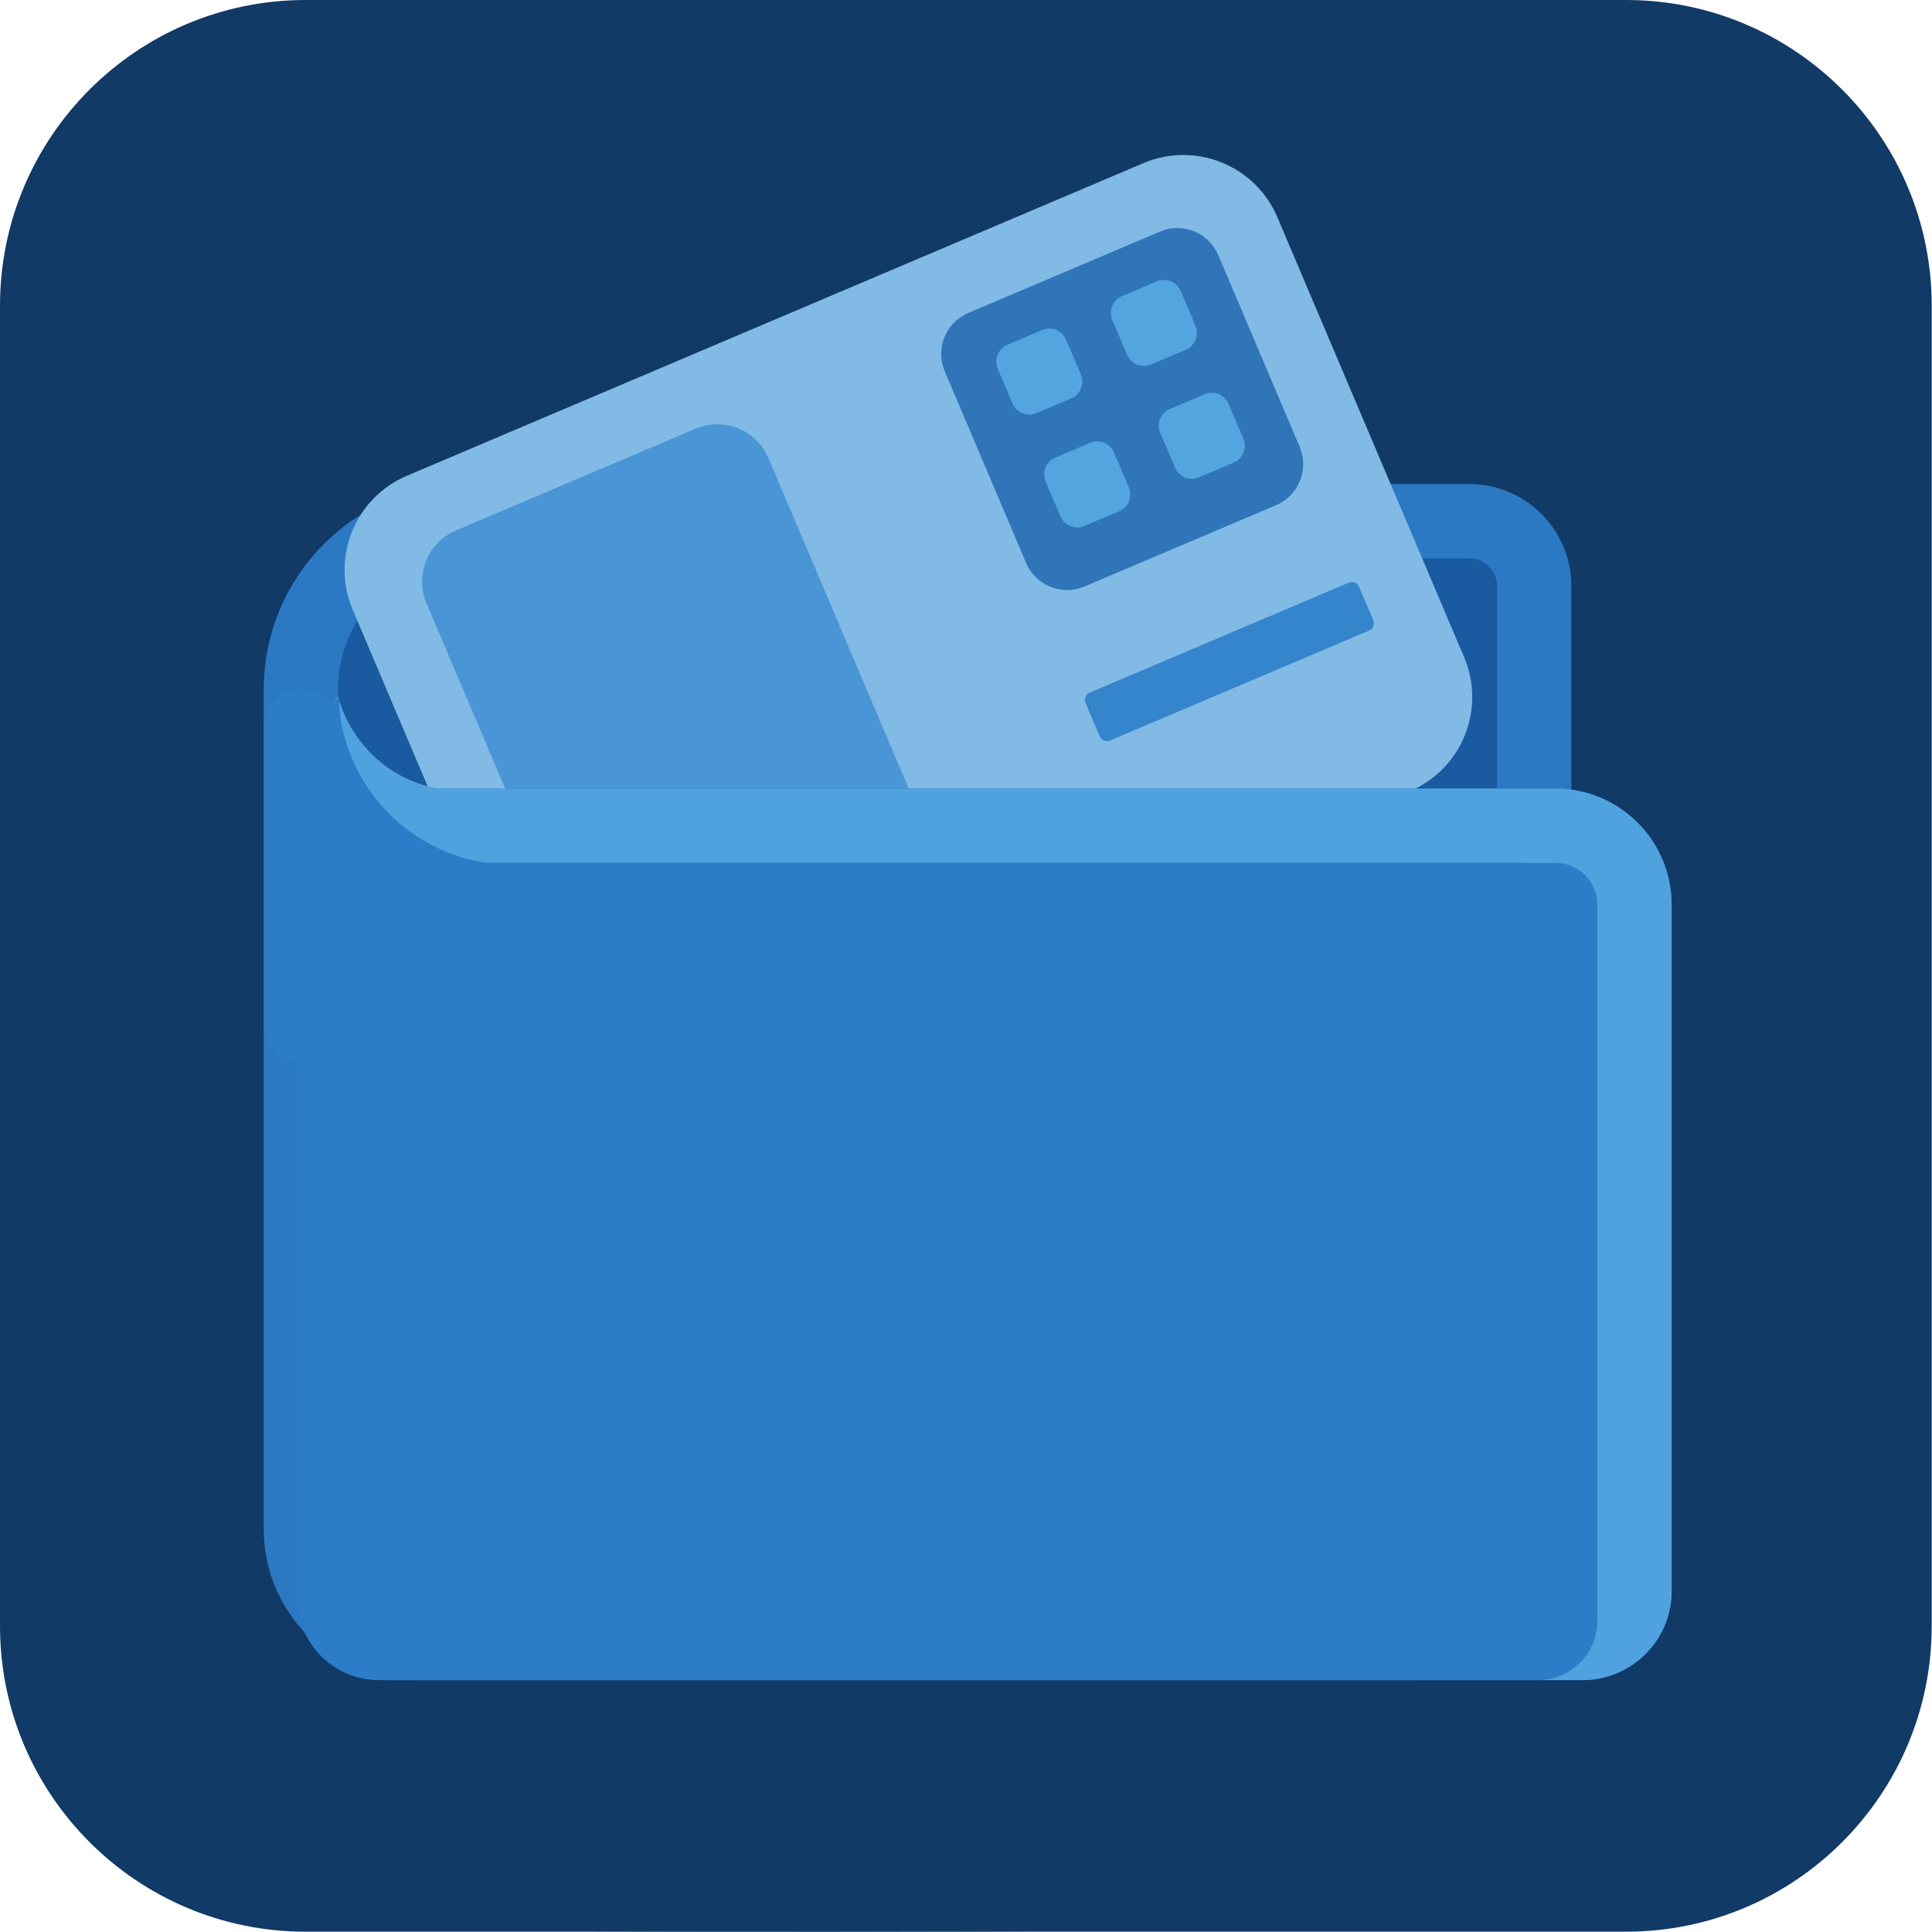
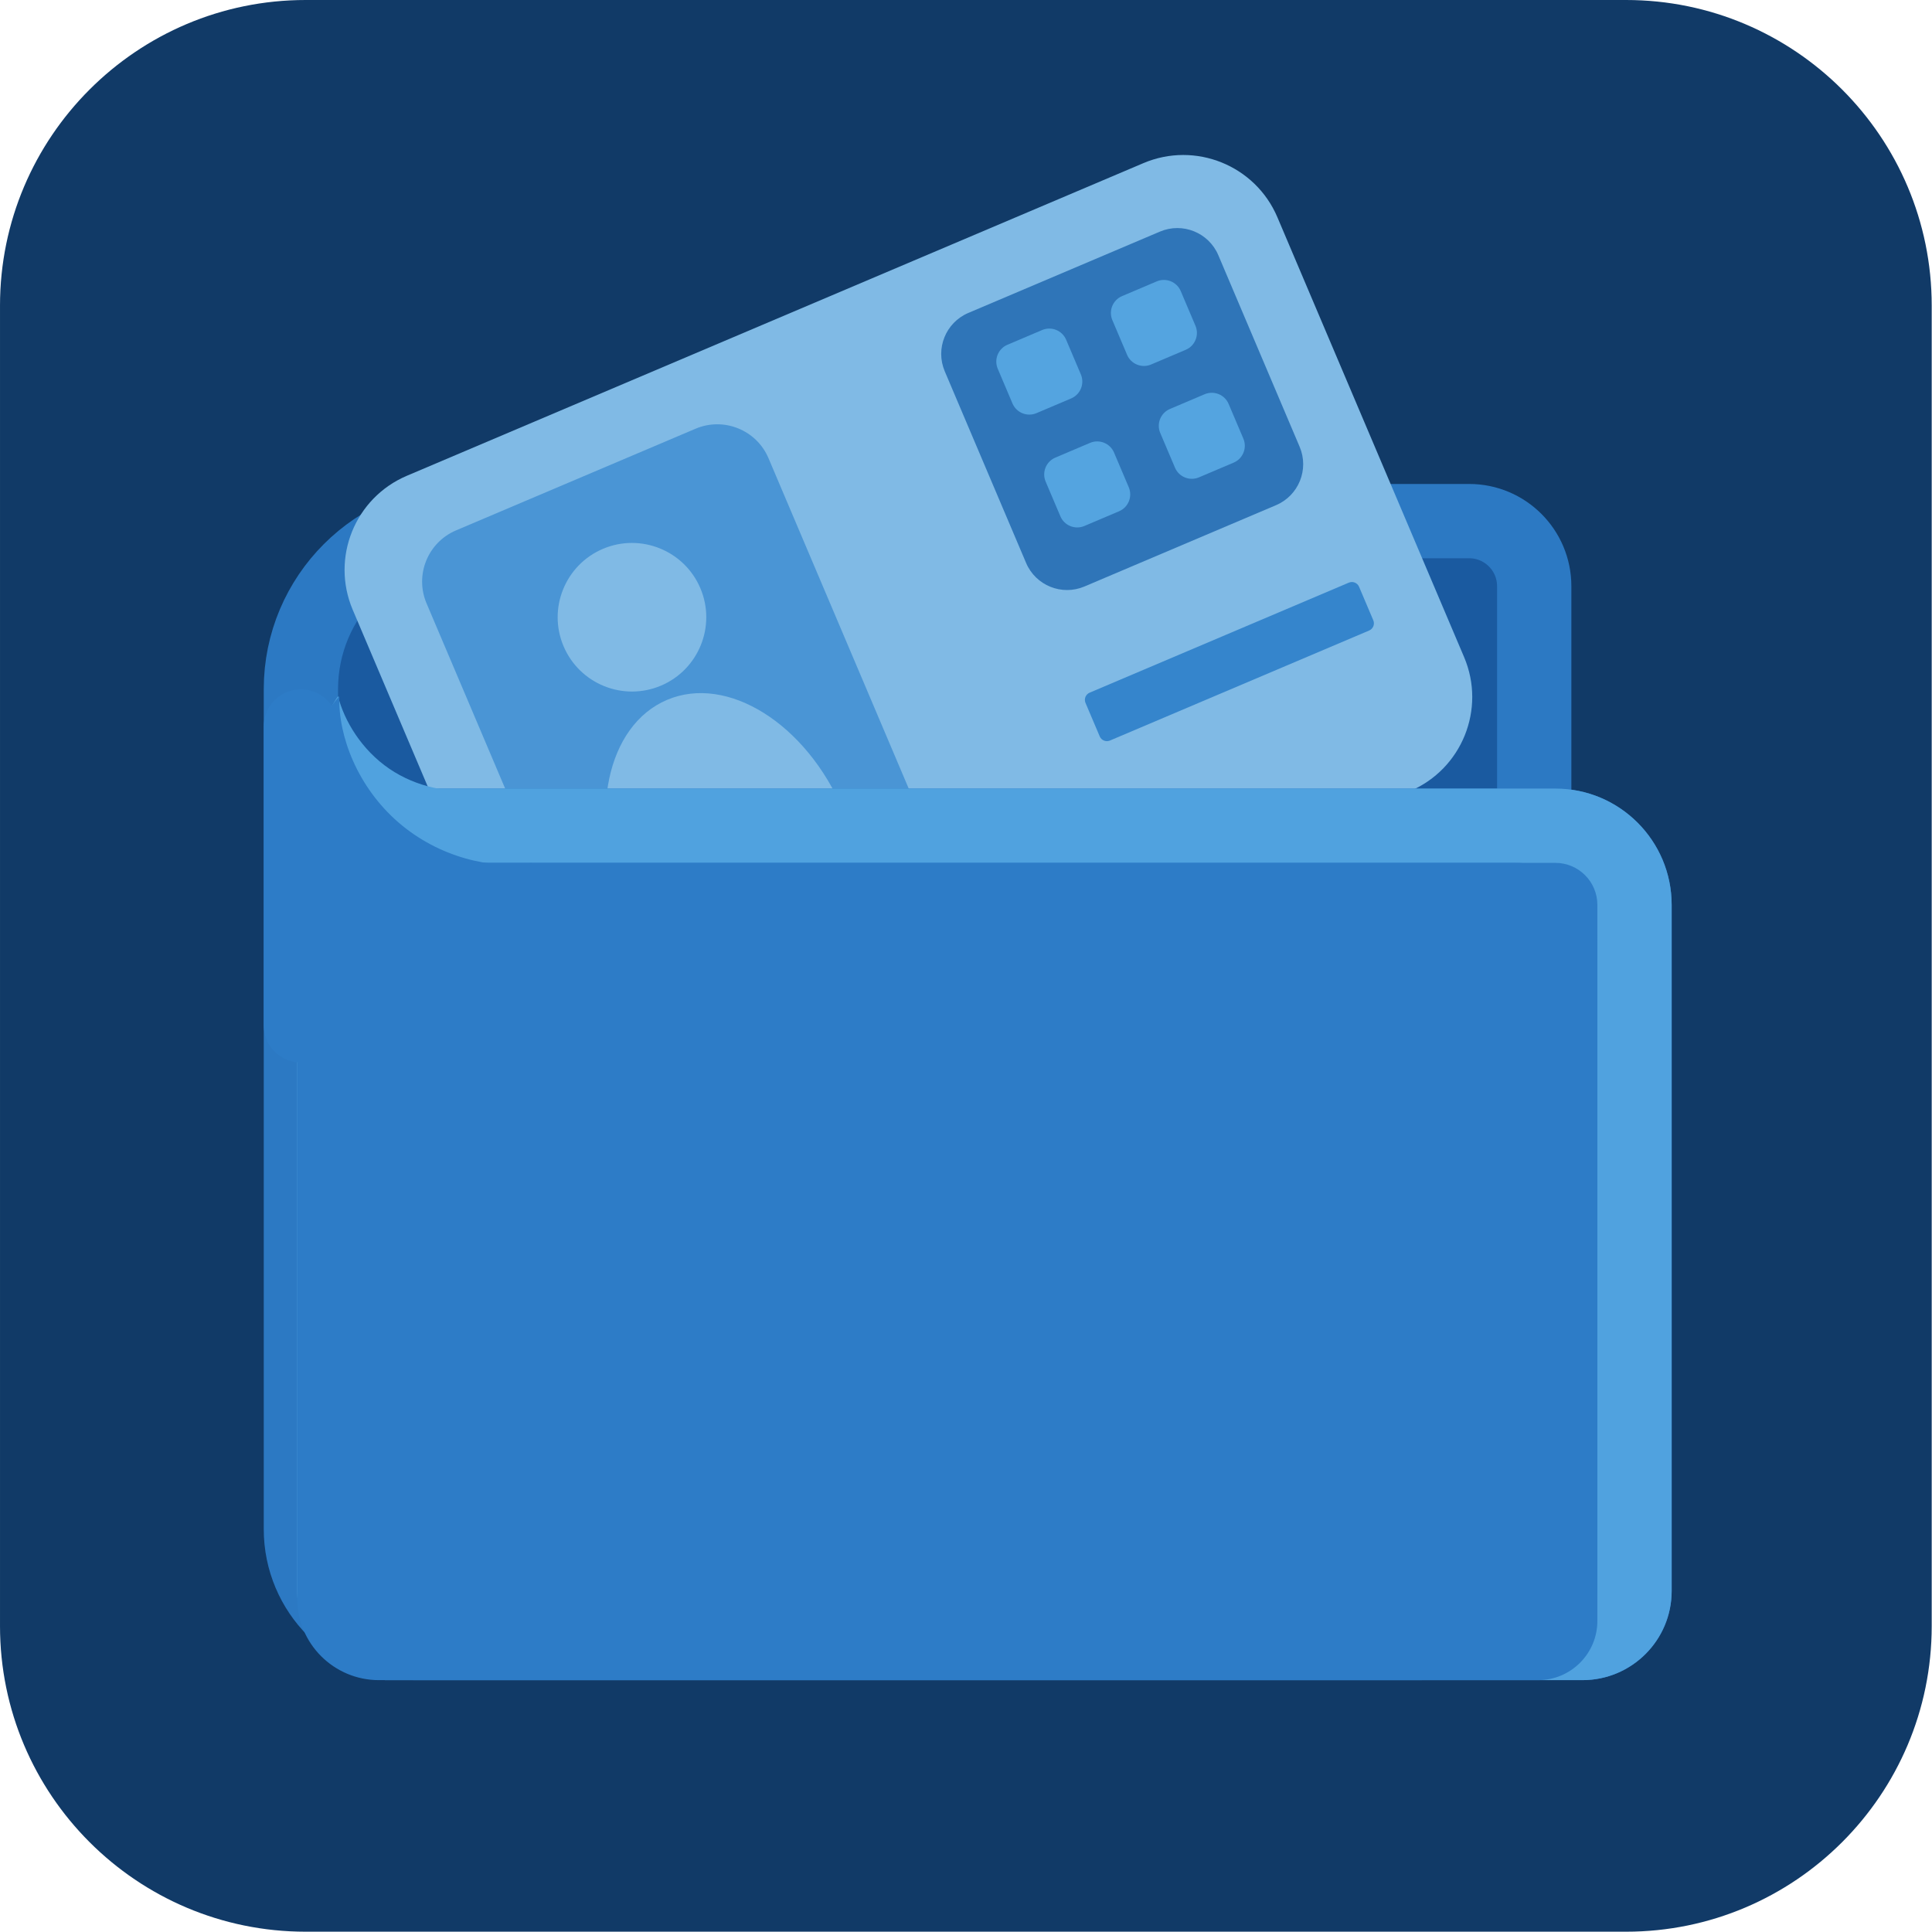
<svg xmlns="http://www.w3.org/2000/svg" width="100%" height="100%" viewBox="0 0 2167 2167" version="1.1" xml:space="preserve" style="fill-rule:evenodd;clip-rule:evenodd;stroke-linecap:round;stroke-linejoin:round;stroke-miterlimit:1.5;">
-   <g id="Sketch">
-     <path d="M725.694,31.481c325,-4.166 641.667,0 962.5,4.167c75,4.167 137.5,20.833 195.834,41.667c58.333,29.166 108.333,66.666 154.166,108.333c37.5,50 62.5,91.667 83.334,137.5c16.666,50 25,95.833 29.166,137.5c8.334,420.833 8.334,841.667 0,1250c-8.333,79.167 -20.833,145.833 -54.166,204.167c-29.167,62.5 -70.834,104.166 -116.667,145.833c-45.833,37.5 -87.5,58.333 -129.167,75c-62.5,16.667 -112.5,25 -166.666,29.167c-404.167,-0 -800,4.166 -1195.83,-0c-79.166,-4.167 -145.833,-16.667 -204.166,-45.834c-62.5,-25 -108.334,-58.333 -150,-108.333c-45.834,-50 -70.834,-100 -87.5,-150c-16.667,-66.667 -25,-125 -29.167,-183.333c-4.167,-400 0,-783.334 -4.167,-1175c8.334,-70.834 16.667,-129.167 37.5,-187.5c45.834,-104.167 137.5,-195.834 233.334,-233.334c62.5,-25 116.666,-41.666 175,-45.833c95.833,0 175,-4.167 262.5,0" style="fill:#326ca9;fill-rule:nonzero;" />
-     <path d="M488.194,39.815c-58.333,4.166 -112.5,12.5 -162.5,33.333c-108.333,29.167 -204.166,116.667 -250,212.5c-33.333,58.333 -45.833,116.667 -50,179.167c0,450 -12.5,812.5 0,1229.17c4.167,70.834 16.667,125 33.334,175c20.833,62.5 45.833,112.5 95.833,154.167c37.5,41.667 75,66.667 112.5,87.5c62.5,25 120.833,41.667 179.167,45.833c425,4.167 841.666,0 1258.33,4.167c58.333,-8.333 108.333,-16.667 150,-37.5c58.333,-20.833 100,-41.667 141.667,-79.167c54.166,-54.166 87.5,-104.166 112.5,-158.333c20.833,-70.833 37.5,-133.333 33.333,-208.333c4.167,-395.834 4.167,-783.334 4.167,-1175c-0,-70.834 -16.667,-129.167 -37.5,-183.334c-16.667,-45.833 -37.5,-79.166 -62.5,-112.5c-50,-58.333 -104.167,-95.833 -158.334,-120.833c-75,-25 -137.5,-45.833 -208.333,-45.833c-404.167,-4.167 -791.667,-0 -1183.33,-0" style="fill:#316ba8;fill-rule:nonzero;" />
-     <path d="M1263.19,185.648c50,-8.333 91.667,8.333 120.834,50c58.333,120.833 104.166,233.333 154.166,350c50,8.333 100,0 137.5,20.833c37.5,12.5 62.5,41.667 75,66.667c8.334,87.5 4.167,166.667 8.334,241.667c33.333,29.166 62.5,54.166 75,87.5c8.333,70.833 4.166,141.666 8.333,204.166c8.333,8.334 16.667,8.334 25,12.5c20.833,16.667 29.167,29.167 25,50c8.333,91.667 4.167,162.5 0,245.834c-4.167,16.666 -12.5,25 -20.833,29.166c-12.5,12.5 -20.834,16.667 -33.334,12.5c-8.333,83.334 4.167,166.667 -8.333,241.667c-16.667,25 -25,41.667 -45.833,54.167c-25,20.833 -50,33.333 -75,37.5l-1237.5,-0c-33.334,-0 -54.167,-12.5 -79.167,-20.834c-25,-20.833 -45.833,-41.666 -62.5,-58.333c-16.667,-33.333 -25,-58.333 -20.833,-87.5c-8.334,-329.167 -8.334,-645.833 -8.334,-970.833c12.5,-54.167 66.667,-83.334 62.5,-137.5c25,-33.334 54.167,-45.834 79.167,-58.334c266.667,-125 529.167,-241.666 791.667,-362.5c16.666,0 16.666,-8.333 20.833,-8.333" style="fill:#458fd0;fill-rule:nonzero;" />
-     <path d="M329.861,660.648c-50,333.333 -4.167,708.333 -25,1054.17c4.167,37.5 12.5,62.5 25,87.5c12.5,20.833 33.333,33.333 41.667,50c33.333,20.833 62.5,33.333 91.666,33.333c387.5,0 762.5,4.167 1137.5,0c33.334,0 54.167,-4.167 70.834,-16.667c25,-12.5 37.5,-20.833 50,-29.166c16.666,-25 29.166,-41.667 33.333,-58.334c12.5,-62.5 4.167,-120.833 8.333,-170.833c20.834,-8.333 41.667,-8.333 58.334,-12.5c4.166,-12.5 4.166,-25 8.333,-33.333c-91.667,-12.5 -175,4.166 -262.5,-4.167c-20.833,-8.333 -37.5,-12.5 -54.167,-20.833c-20.833,-25 -41.666,-37.5 -54.166,-58.334c-16.667,-45.833 -20.834,-87.5 -20.834,-125c4.167,-37.5 16.667,-58.333 25,-79.166c16.667,-25 37.5,-41.667 54.167,-54.167c83.333,-16.667 162.5,-4.167 237.5,-12.5c8.333,-54.167 8.333,-104.167 8.333,-154.167c-8.333,-29.166 -16.666,-45.833 -29.166,-62.5c-429.167,-16.666 -854.167,-12.5 -1275,-16.666c-20.834,-0 -29.167,-8.334 -41.667,-12.5c-25,-25 -41.667,-41.667 -50,-62.5l0,-62.5l4.167,-8.334l4.166,-4.166l0,-4.167l4.167,0c8.333,4.167 -8.333,12.5 0,12.5c8.333,-20.833 12.5,-16.667 0,-12.5c8.333,-16.667 8.333,-16.667 12.5,-25c-4.167,4.167 -8.333,16.667 -12.5,4.167c8.333,-29.167 -16.667,-83.334 -25,-120.834" style="fill:#2d7cc7;fill-rule:nonzero;" />
-     <path d="M1250.69,198.148l-8.333,0c-275,125 -550,245.833 -829.167,375c-25,25 -45.833,41.667 -50,66.667c0,29.166 -4.166,50 4.167,62.5c29.167,70.833 50,137.5 83.333,195.833c37.5,12.5 75,8.333 108.334,12.5c-25,-70.833 -50,-133.333 -79.167,-191.667c-8.333,-25 -12.5,-41.666 0,-58.333c108.333,-62.5 216.667,-108.333 325,-162.5c29.167,-4.167 41.667,0 50,12.5c62.5,133.333 125,262.5 179.167,391.667c158.333,4.166 316.666,8.333 470.833,4.166c37.5,-8.333 58.333,-25 83.333,-41.666c16.667,-220.834 -133.333,-404.167 -187.5,-608.334c-20.833,-33.333 -54.166,-58.333 -79.166,-58.333c-25,-8.333 -41.667,-8.333 -58.334,-8.333" style="fill:#80bae5;fill-rule:nonzero;" />
-     <path d="M371.528,827.315c-4.167,29.166 -8.334,66.666 8.333,87.5c20.833,33.333 45.833,50 66.667,58.333c429.166,4.167 845.833,0 1262.5,4.167c33.333,16.666 50,41.666 54.166,66.666c4.167,62.5 4.167,112.5 4.167,166.667c-75,4.167 -145.833,4.167 -216.667,4.167c-20.833,8.333 -33.333,12.5 -45.833,20.833c-33.333,29.167 -45.833,54.167 -54.167,83.333c-12.5,50 -4.166,91.667 4.167,125c4.167,41.667 29.167,62.5 54.167,83.334c25,16.666 45.833,29.166 66.666,29.166c100,4.167 179.167,-8.333 270.834,0c20.833,-4.166 37.5,-20.833 41.666,-33.333l0,-266.667c-8.333,-29.166 -29.166,-37.5 -50,-37.5c-4.166,-75 4.167,-141.666 -4.166,-204.166c-8.334,-20.834 -16.667,-33.334 -25,-45.834c-25,-25 -41.667,-37.5 -62.5,-50c-241.667,-8.333 -475,-4.166 -712.5,-8.333l-8.334,-4.167l0,-4.166l4.167,-0l-4.167,-4.167l0,4.167l4.167,8.333l-8.333,4.167c-183.334,-0 -350,-4.167 -533.334,-0c-45.833,-12.5 -41.666,-12.5 -75,-29.167c-20.833,-16.667 -29.166,-33.333 -37.5,-45.833" style="fill:#50a2df;fill-rule:nonzero;" />
-     <path d="M817.361,502.315c-8.333,-0 -12.5,4.166 -16.667,8.333c-112.5,45.833 -208.333,95.833 -312.5,137.5c-12.5,20.833 -12.5,33.333 -8.333,50c29.167,75 62.5,137.5 87.5,204.167c50,8.333 91.667,8.333 137.5,8.333c45.833,-29.167 87.5,-58.333 133.333,-66.667c37.5,-4.166 62.5,0 87.5,12.5c25,12.5 33.334,33.334 41.667,45.834c20.833,4.166 37.5,4.166 50,4.166c-54.167,-141.666 -100,-291.666 -183.333,-416.666" style="fill:#4a95d5;fill-rule:nonzero;" />
-     <path d="M1263.19,360.648c62.5,-16.667 75,62.5 91.667,95.833c20.833,58.334 54.167,104.167 54.167,154.167c-16.667,29.167 -41.667,41.667 -58.334,50c-79.166,33.333 -145.833,66.667 -216.666,87.5c-29.167,-12.5 -45.834,-33.333 -50,-50c-29.167,-58.333 -50,-108.333 -75,-158.333c-8.334,-20.834 -8.334,-37.5 -0,-45.834c8.333,-20.833 16.666,-29.166 29.166,-33.333c62.5,-33.333 120.834,-58.333 179.167,-83.333c20.833,-8.334 29.167,-8.334 41.667,-12.5" style="fill:#3379ba;fill-rule:nonzero;" />
-     <path d="M1275.69,360.648c-8.333,20.833 -20.833,0 -25,16.667c-70.833,29.166 -158.333,58.333 -233.333,100c-20.833,25 -4.167,50 0,58.333c33.333,70.833 54.167,133.333 87.5,191.667c37.5,16.666 54.167,8.333 70.833,-4.167c79.167,-33.333 137.5,-50 229.167,-104.167c4.167,-25 -8.333,-33.333 -12.5,-45.833c-41.667,-79.167 -37.5,-150 -104.167,-216.667" style="fill:#2f75b8;fill-rule:nonzero;" />
-     <path d="M700.694,631.481c29.167,-8.333 62.5,0 79.167,12.5c29.167,20.834 41.667,41.667 45.833,62.5c4.167,37.5 4.167,62.5 -12.5,79.167c-16.666,33.333 -41.666,45.833 -62.5,54.167c-33.333,4.166 -58.333,4.166 -79.166,-8.334c-29.167,-16.666 -41.667,-41.666 -50,-62.5c-4.167,-33.333 -4.167,-62.5 8.333,-87.5c25,-25 41.667,-41.666 62.5,-50" style="fill:#92caf0;fill-rule:nonzero;" />
-     <path d="M713.194,635.648c-25,4.167 -50,12.5 -66.666,37.5c-20.834,25 -25,54.167 -20.834,83.333c4.167,29.167 16.667,45.834 37.5,58.334c25,20.833 50,25 70.834,25c33.333,-8.334 54.166,-20.834 66.666,-41.667c20.834,-25 25,-50 20.834,-79.167c-0,-29.166 -16.667,-41.666 -25,-62.5c-29.167,-20.833 -54.167,-20.833 -75,-25" style="fill:#9bd1f4;fill-rule:nonzero;" />
-     <path d="M1542.36,598.148c12.5,25 25,50 33.333,75c25,8.333 45.834,8.333 62.5,4.167c0,8.333 33.334,8.333 29.167,25c12.5,66.666 8.333,137.5 16.667,195.833l-8.334,8.333l-4.166,0l-0,4.167l-4.167,0c29.167,-4.167 58.333,-4.167 79.167,8.333c8.333,-75 8.333,-145.833 4.166,-220.833c0,-20.833 -8.333,-29.167 -12.5,-41.667c-20.833,-33.333 -50,-45.833 -75,-54.166c-41.666,-12.5 -79.166,-4.167 -108.333,-8.334" style="fill:#2c79c3;fill-rule:nonzero;" />
-     <path d="M1575.69,1314.82c20.834,-4.167 50,-4.167 62.5,8.333c25,20.833 37.5,33.333 37.5,50c0,29.167 4.167,54.167 -12.5,75c-12.5,16.667 -25,29.167 -37.5,33.333c-29.166,0 -50,4.167 -66.666,-4.166c-16.667,-16.667 -33.334,-29.167 -33.334,-41.667c-4.166,-29.167 4.167,-45.833 0,-66.667c12.5,-25 25,-41.666 41.667,-50" style="fill:#7cbbea;fill-rule:nonzero;" />
-     <path d="M1429.86,706.481l4.167,-8.333c29.166,-4.167 54.166,45.833 16.666,54.167c-83.333,41.666 -162.5,79.166 -237.5,112.5c-20.833,8.333 -37.5,12.5 -54.166,8.333l-8.334,-4.167l-4.166,-4.166l-4.167,-8.334c-4.167,-16.666 -4.167,-29.166 12.5,-33.333c91.667,-41.667 179.167,-83.333 266.667,-116.667" style="fill:#4490d2;fill-rule:nonzero;" />
-     <path d="M1834.03,1564.82c-4.167,8.333 -0,25 -0,37.5c-29.167,4.166 -45.834,4.166 -62.5,4.166c-8.334,45.834 -4.167,91.667 -4.167,137.5c-4.167,29.167 -12.5,50 -25,70.834c-20.833,29.166 -41.667,41.666 -62.5,54.166c-25,16.667 -41.667,20.834 -62.5,20.834c33.333,-4.167 66.667,-0 95.833,-8.334c41.667,-8.333 66.667,-25 87.5,-54.166c16.667,-20.834 25,-33.334 29.167,-50c4.167,-75 4.167,-141.667 0,-208.334" style="fill:#4294d7;fill-rule:nonzero;" />
-     <path d="M1579.86,685.648c16.667,16.667 20.833,54.167 33.333,79.167c4.167,20.833 0,33.333 4.167,50c-4.167,29.166 -25,50 -50,66.666c-16.667,16.667 -29.167,20.834 -41.667,29.167c45.834,-4.167 100,4.167 150,-4.167c-4.166,-66.666 0,-137.5 -4.166,-200c-4.167,-16.666 -16.667,-16.666 -20.834,-20.833c-25,0 -45.833,-4.167 -62.5,-4.167" style="fill:#1a5aa0;fill-rule:nonzero;" />
-     <path d="M1429.86,710.648l-12.5,0c-79.167,33.333 -154.167,70.833 -237.5,100c-20.833,12.5 -37.5,20.833 -33.333,41.667c-0,12.5 8.333,16.666 12.5,12.5c108.333,-25 195.833,-75 291.666,-112.5c16.667,-20.834 12.5,-45.834 -8.333,-45.834" style="fill:#3585cc;fill-rule:nonzero;" />
-     <path d="M1584.03,1318.98c-16.667,8.334 -33.334,12.5 -37.5,29.167c-20.834,16.667 -12.5,37.5 -16.667,54.167c8.333,25 25,41.666 37.5,50c25,8.333 41.667,8.333 54.167,-0c20.833,-8.334 37.5,-25 45.833,-33.334c4.167,-25 8.333,-37.5 0,-50c-4.167,-25 -16.667,-37.5 -33.333,-41.666c-16.667,-12.5 -29.167,-8.334 -41.667,-12.5" style="fill:#90caf2;fill-rule:nonzero;" />
-     <path d="M859.028,848.148c-16.667,4.167 -37.5,0 -50,12.5c-37.5,12.5 -62.5,29.167 -87.5,45.833c58.333,-16.666 266.666,37.5 229.166,-29.166c-37.5,-20.834 -54.166,-29.167 -79.166,-25" style="fill:#99d0f4;fill-rule:nonzero;" />
-     <path d="M1192.36,564.815c20.833,33.333 33.333,54.166 37.5,87.5c-33.333,8.333 -58.333,37.5 -91.667,29.166c-16.666,-25 -29.166,-50 -37.5,-62.5c33.334,-25 45.834,-25 83.334,-50" style="fill:#4390cf;fill-rule:nonzero;" />
-     <path d="M1313.19,510.648c20.834,25 29.167,41.667 33.334,79.167c-16.667,29.166 -50,29.166 -66.667,45.833c-33.333,-20.833 -33.333,-45.833 -45.833,-66.667c20.833,-33.333 41.666,-29.166 66.666,-50" style="fill:#438fcf;fill-rule:nonzero;" />
-     <path d="M1138.19,460.648c33.334,16.667 33.334,45.833 41.667,75c-29.167,16.667 -66.667,33.333 -83.333,41.667c-16.667,-29.167 -37.5,-29.167 -25,-66.667c25,-25 37.5,-29.167 62.5,-41.667" style="fill:#4692d1;fill-rule:nonzero;" />
-     <path d="M1246.53,418.981c20.833,-12.5 41.666,29.167 50,29.167c-4.167,8.333 20.833,20.833 4.166,33.333c-29.166,16.667 -45.833,33.334 -79.166,37.5c-12.5,-12.5 -25,-54.166 -29.167,-62.5c20.833,-29.166 25,-20.833 45.833,-33.333" style="fill:#4693d1;fill-rule:nonzero;" />
-     <path d="M1196.53,577.315c-29.167,8.333 -58.334,25 -87.5,33.333c12.5,25 12.5,45.833 25,66.667c37.5,-0 58.333,-16.667 83.333,-25c0,-29.167 -12.5,-45.834 -20.833,-66.667" style="fill:#50a1de;fill-rule:nonzero;" />
-     <path d="M1317.36,523.148c-25,8.333 -45.833,25 -70.833,33.333c4.166,25 8.333,50 20.833,70.834c29.167,-8.334 45.833,-16.667 66.667,-29.167c8.333,-33.333 -8.334,-50 -12.5,-75" style="fill:#50a0de;fill-rule:nonzero;" />
-     <path d="M1150.69,468.981c-25,8.334 -45.833,25 -70.833,33.334c-8.333,29.166 4.167,50 12.5,66.666c25,-8.333 54.167,-20.833 75,-33.333c0,-25 -8.333,-41.667 -16.667,-58.333" style="fill:#54a4e0;fill-rule:nonzero;" />
-     <path d="M1246.53,427.315c-16.667,8.333 -29.167,12.5 -45.834,16.666c4.167,29.167 8.334,45.834 20.834,62.5c25,0 50,-12.5 70.833,-25c0,-25 -12.5,-54.166 -41.667,-58.333" style="fill:#54a4e0;fill-rule:nonzero;" />
-     <path d="M1529.86,1398.15c-4.167,20.833 -4.167,33.333 4.167,50c16.666,16.667 25,29.167 37.5,29.167c25,-0 41.666,4.166 54.166,-4.167c29.167,-12.5 45.834,-29.167 45.834,-50c4.166,-20.833 -16.667,29.167 -37.5,29.167c-16.667,12.5 -33.334,8.333 -45.834,12.5c-25,-8.334 -37.5,-20.834 -50,-29.167c-4.166,-16.667 -8.333,-20.833 -12.5,-25" style="fill:#3886c7;fill-rule:nonzero;" />
-     <path d="M384.028,760.648c-8.334,58.333 -0,62.5 4.166,70.833c8.334,33.334 29.167,54.167 50,62.5c-16.666,-41.666 -33.333,-79.166 -50,-120.833" style="fill:#1b5b9e;fill-rule:nonzero;" />
-   </g>
  <g id="icon">
    <path id="bkgrnd" d="M2166.67,342.807l-0,1481.05c-0,189.2 -153.607,342.807 -342.807,342.807l-1481.05,-0c-189.2,-0 -342.807,-153.607 -342.807,-342.807l0,-1481.05c0,-189.2 153.607,-342.807 342.807,-342.807l1481.05,-0c189.2,-0 342.807,153.607 342.807,342.807Z" style="fill:#113a67;" />
    <g id="wallet">
      <path id="wallet-back" d="M1720.83,657.443l0,1057.73c0,70.456 -57.201,127.657 -127.657,127.657l-1128.02,0c-70.456,0 -127.657,-57.201 -127.657,-127.657l0,-942.23c0,-104.006 84.44,-188.446 188.446,-188.446l1121.94,-0c40.261,-0 72.947,32.686 72.947,72.947Z" style="fill:#1a5aa0;stroke:#2c79c3;stroke-width:83.33px;" />
      <g id="cc">
        <path id="cc1" d="M1432.77,243.674l209.435,493.396c24.712,58.219 -2.491,125.548 -60.709,150.261l-826.19,350.696c-58.218,24.713 -125.548,-2.49 -150.26,-60.709l-209.435,-493.397c-24.712,-58.218 2.491,-125.548 60.709,-150.26l826.19,-350.697c58.219,-24.712 125.548,2.491 150.26,60.71Z" style="fill:#80bae5;" />
        <g id="logo">
          <path id="logo1" d="M1366.5,286.214l91.233,214.933c10.765,25.361 -1.085,54.691 -26.446,65.456l-214.933,91.234c-25.361,10.765 -54.691,-1.085 -65.456,-26.446l-91.233,-214.933c-10.766,-25.361 1.085,-54.691 26.446,-65.456l214.932,-91.234c25.361,-10.765 54.691,1.085 65.457,26.446Z" style="fill:#2f75b8;" />
          <path id="dot" d="M1378.08,453.063l16.516,38.91c4.428,10.431 -0.446,22.494 -10.877,26.922l-38.91,16.516c-10.431,4.428 -22.494,-0.446 -26.921,-10.877l-16.517,-38.91c-4.427,-10.431 0.446,-22.494 10.877,-26.921l38.91,-16.517c10.431,-4.427 22.494,0.446 26.922,10.877Z" style="fill:#54a4e0;" />
          <path id="dot1" d="M1249.55,507.622l16.517,38.91c4.427,10.431 -0.447,22.494 -10.877,26.921l-38.911,16.517c-10.43,4.427 -22.494,-0.446 -26.921,-10.877l-16.517,-38.91c-4.427,-10.431 0.447,-22.494 10.877,-26.922l38.911,-16.516c10.43,-4.428 22.494,0.446 26.921,10.877Z" style="fill:#54a4e0;" />
          <path id="dot2" d="M1324.36,326.494l16.517,38.91c4.427,10.431 -0.446,22.494 -10.877,26.922l-38.91,16.516c-10.431,4.428 -22.494,-0.446 -26.922,-10.877l-16.516,-38.91c-4.428,-10.431 0.446,-22.494 10.877,-26.922l38.91,-16.516c10.431,-4.428 22.494,0.446 26.921,10.877Z" style="fill:#54a4e0;" />
          <path id="dot3" d="M1195.82,381.052l16.516,38.91c4.428,10.431 -0.446,22.494 -10.877,26.922l-38.91,16.516c-10.431,4.428 -22.494,-0.446 -26.922,-10.877l-16.516,-38.91c-4.428,-10.431 0.446,-22.494 10.877,-26.921l38.91,-16.517c10.431,-4.427 22.494,0.446 26.922,10.877Z" style="fill:#54a4e0;" />
        </g>
        <path id="foto" d="M861.973,513.929l188.932,445.096c13.457,31.701 -1.356,68.364 -33.057,81.82l-268.666,114.042c-31.702,13.457 -68.364,-1.356 -81.821,-33.057l-188.932,-445.096c-13.456,-31.702 1.357,-68.364 33.058,-81.821l268.666,-114.041c31.701,-13.457 68.364,1.356 81.82,33.057Z" style="fill:#4a95d5;" />
+         <clipPath id="_clip1">
+           <path d="M861.973,513.929l188.932,445.096c13.457,31.701 -1.356,68.364 -33.057,81.82l-268.666,114.042c-31.702,13.457 -68.364,-1.356 -81.821,-33.057l-188.932,-445.096c-13.456,-31.702 1.357,-68.364 33.058,-81.821l268.666,-114.041c31.701,-13.457 68.364,1.356 81.82,33.057Z" />
+         </clipPath>
+         <g clip-path="url(#_clip1)">
+           <path d="M676.281,615.609c42.337,-17.971 91.299,1.811 109.27,44.148c17.971,42.336 -1.811,91.298 -44.148,109.269c-42.336,17.971 -91.299,-1.811 -109.269,-44.147c-17.971,-42.337 1.811,-91.299 44.147,-109.27Z" style="fill:#80bae5;" />
+           <path d="M966.596,1004.02l-212.582,90.236c-22.135,-22.197 -40.696,-50.156 -53.816,-81.066c-41.254,-97.188 -19.751,-199.436 47.987,-228.189c67.739,-28.754 156.227,26.806 197.481,123.994c13.12,30.91 20.339,63.683 20.93,95.025Z" style="fill:#80bae5;" />
+         </g>
        <path id="brand" d="M1524.37,658.135l15.966,37.613c1.884,4.438 -0.19,9.571 -4.628,11.455l-290.752,123.417c-4.438,1.884 -9.571,-0.19 -11.455,-4.628l-15.966,-37.614c-1.883,-4.438 0.19,-9.57 4.629,-11.454l290.752,-123.417c4.438,-1.884 9.571,0.19 11.454,4.628Z" style="fill:#3585cc;" />
      </g>
      <path id="wallet-front" d="M1875,1014.93l-0,769.565c-0,55.191 -44.808,100 -100,100l-1341.67,-0c-55.191,-0 -100,-44.809 -100,-100l0,-900l1411.23,-0c71.989,-0 130.435,58.446 130.435,130.435Z" style="fill:#2d7cc7;" />
      <path d="M1875,1014.93l-0,769.565c-0,55.191 -44.808,100 -100,100l-1341.67,-0c-55.191,-0 -100,-44.809 -100,-100l0,-900l1411.23,-0c71.989,-0 130.435,58.446 130.435,130.435Zm-83.333,-0.001c-0,-25.995 -21.106,-47.101 -47.102,-47.101l-1327.9,0l-0,816.667c-0,9.198 7.468,16.666 16.666,16.666l1341.67,0c9.199,0 16.667,-7.468 16.667,-16.666l-0,-769.566Z" style="fill:#50a2df;" />
      <path id="wallet-front1" d="M1791.67,1059.5l-0,758.575c-0,36.661 -29.764,66.425 -66.425,66.425l-1300.24,-0c-50.592,-0 -91.667,-41.075 -91.667,-91.667l0,-825l1366.67,0c50.592,0 91.667,41.075 91.667,91.667Z" style="fill:#2d7cc7;" />
    </g>
    <path d="M337.5,814.839l0,335.161" style="fill:none;stroke:#2d7cc7;stroke-width:83.33px;" />
    <path d="M379.107,780.851c7.18,28.149 26.77,60.39 57.55,81.387c30.781,20.998 67.946,27.473 96.774,23.888c-36.08,52.891 -99.948,72.245 -142.535,43.194c-42.587,-29.052 -47.87,-95.578 -11.789,-148.469Z" style="fill:#50a2df;" />
    <path d="M380.614,780.851c-1.45,45.168 20.795,102.147 66.184,141.504c45.389,39.357 104.944,53.306 149.451,45.474c-57.307,66.09 -152.145,77.857 -211.651,26.259c-59.506,-51.598 -61.291,-147.146 -3.984,-213.237Z" style="fill:#2d7cc7;" />
  </g>
</svg>
